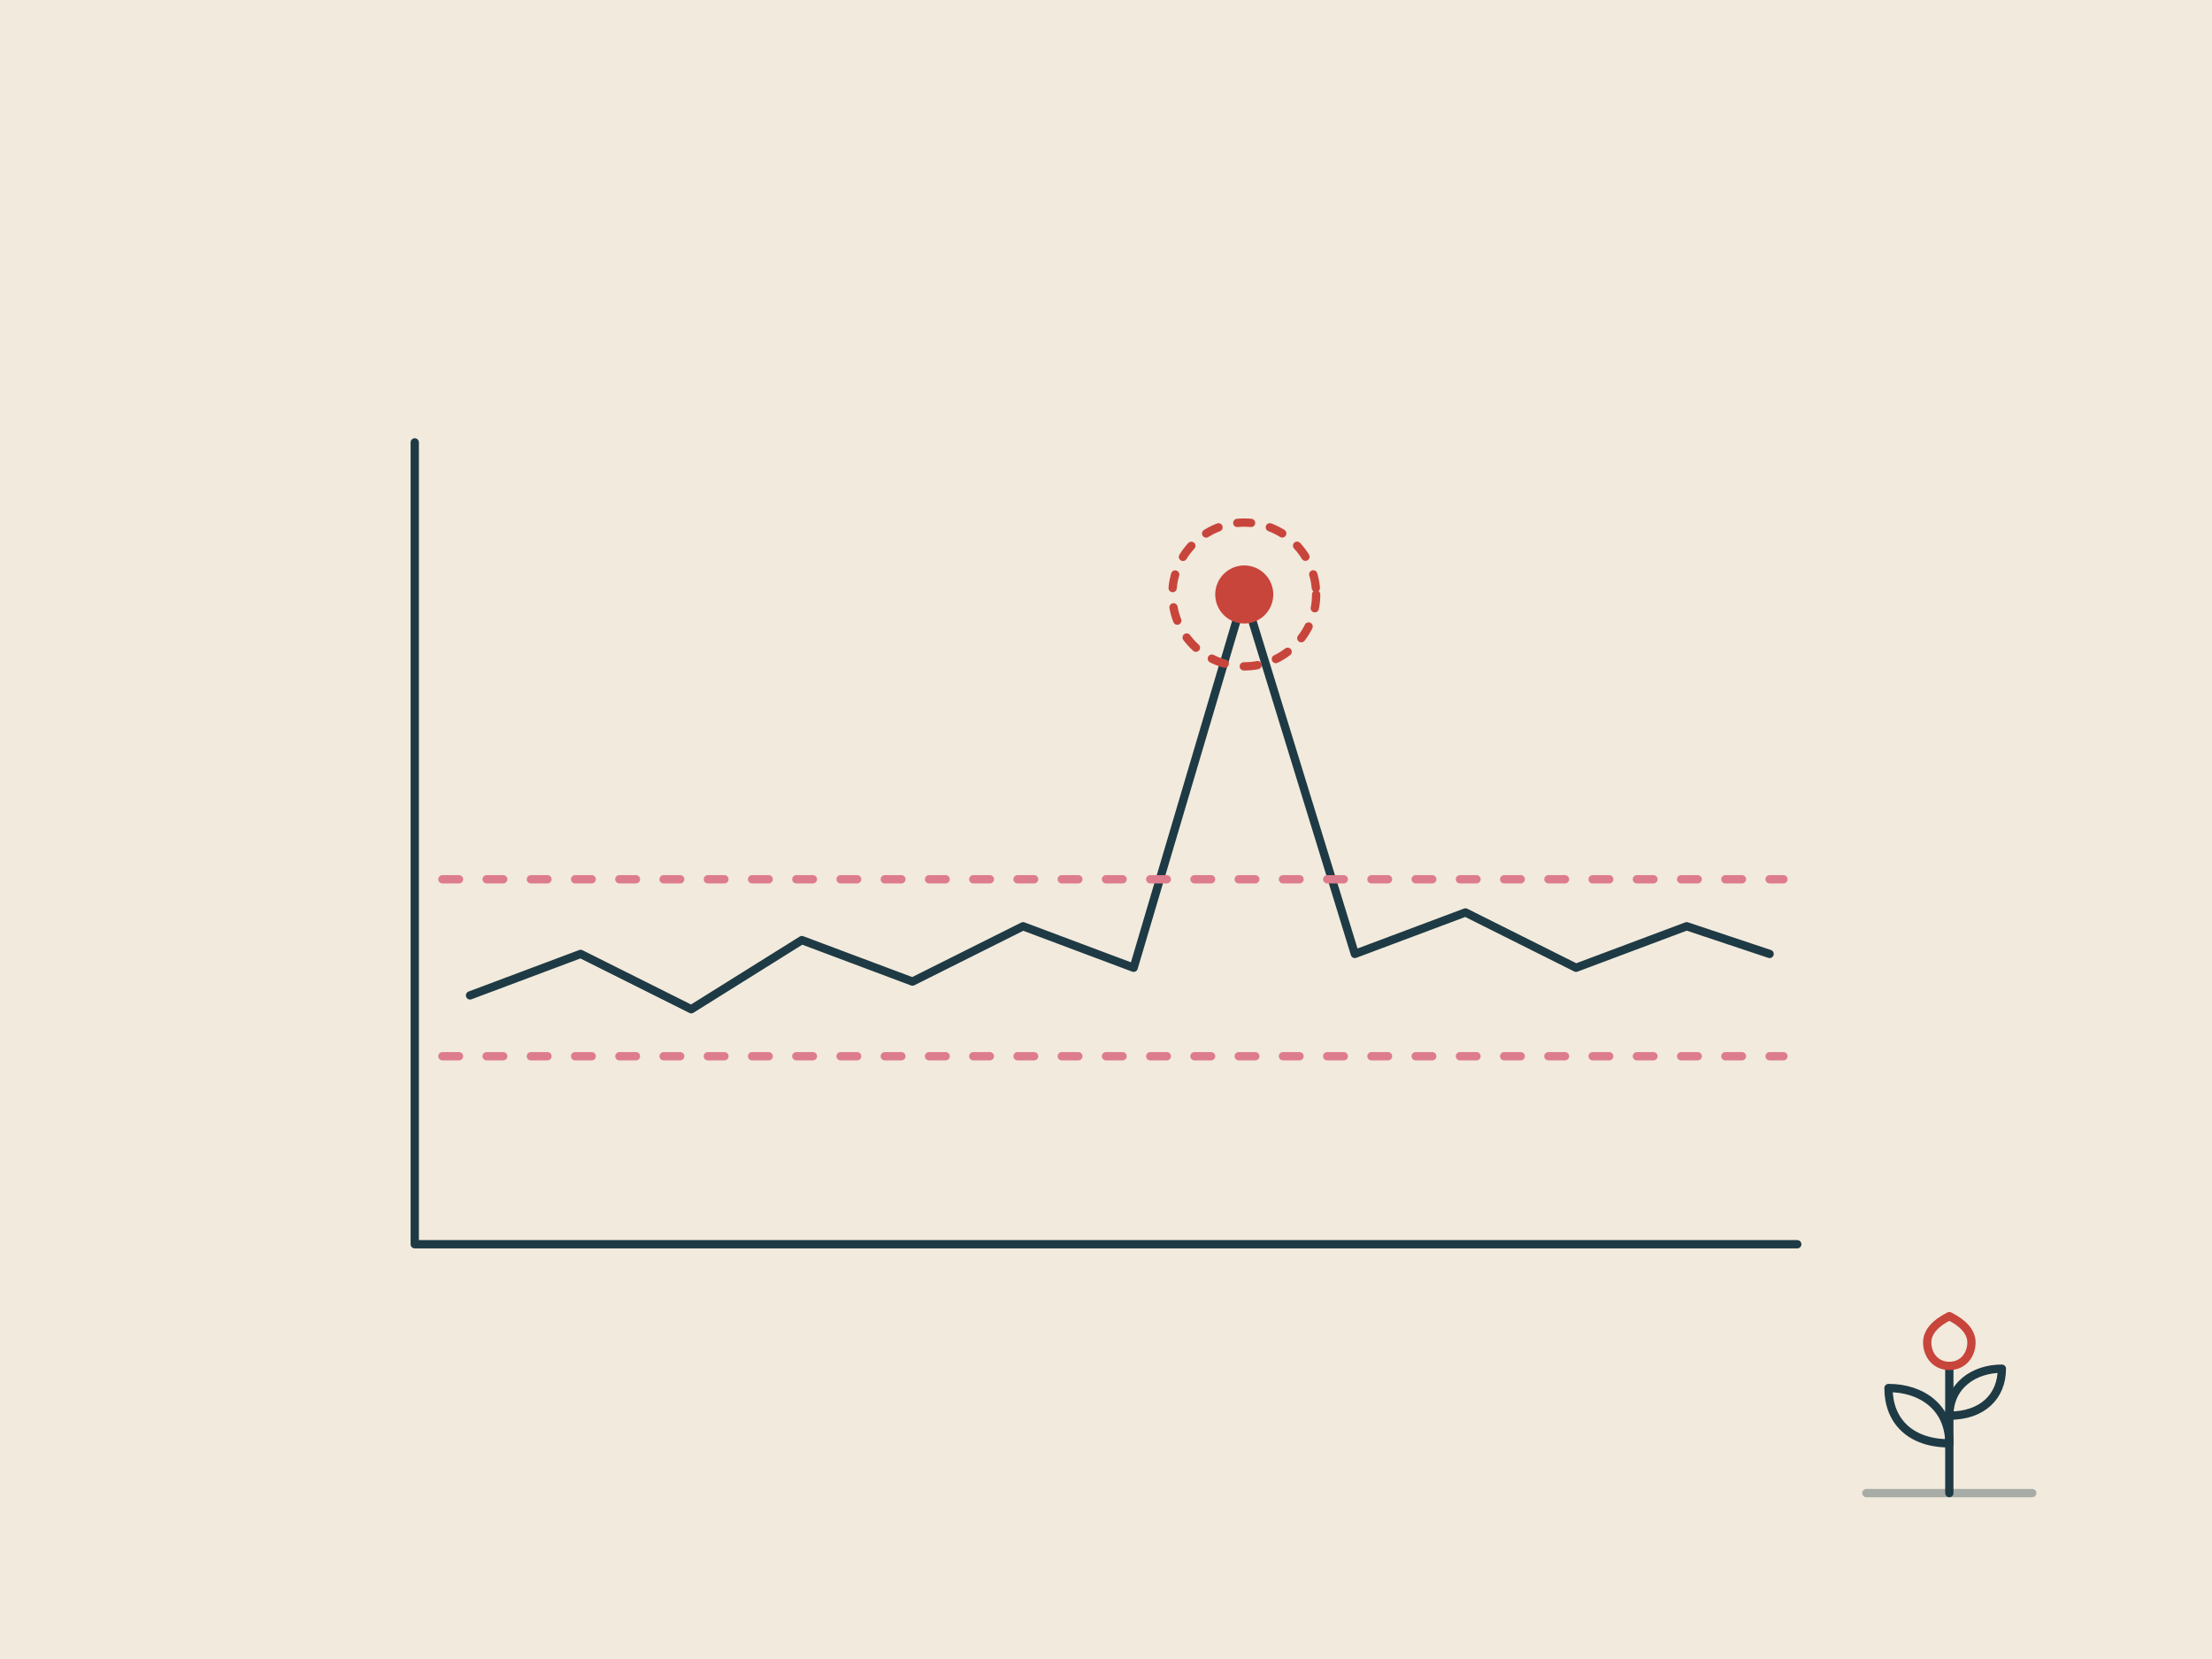
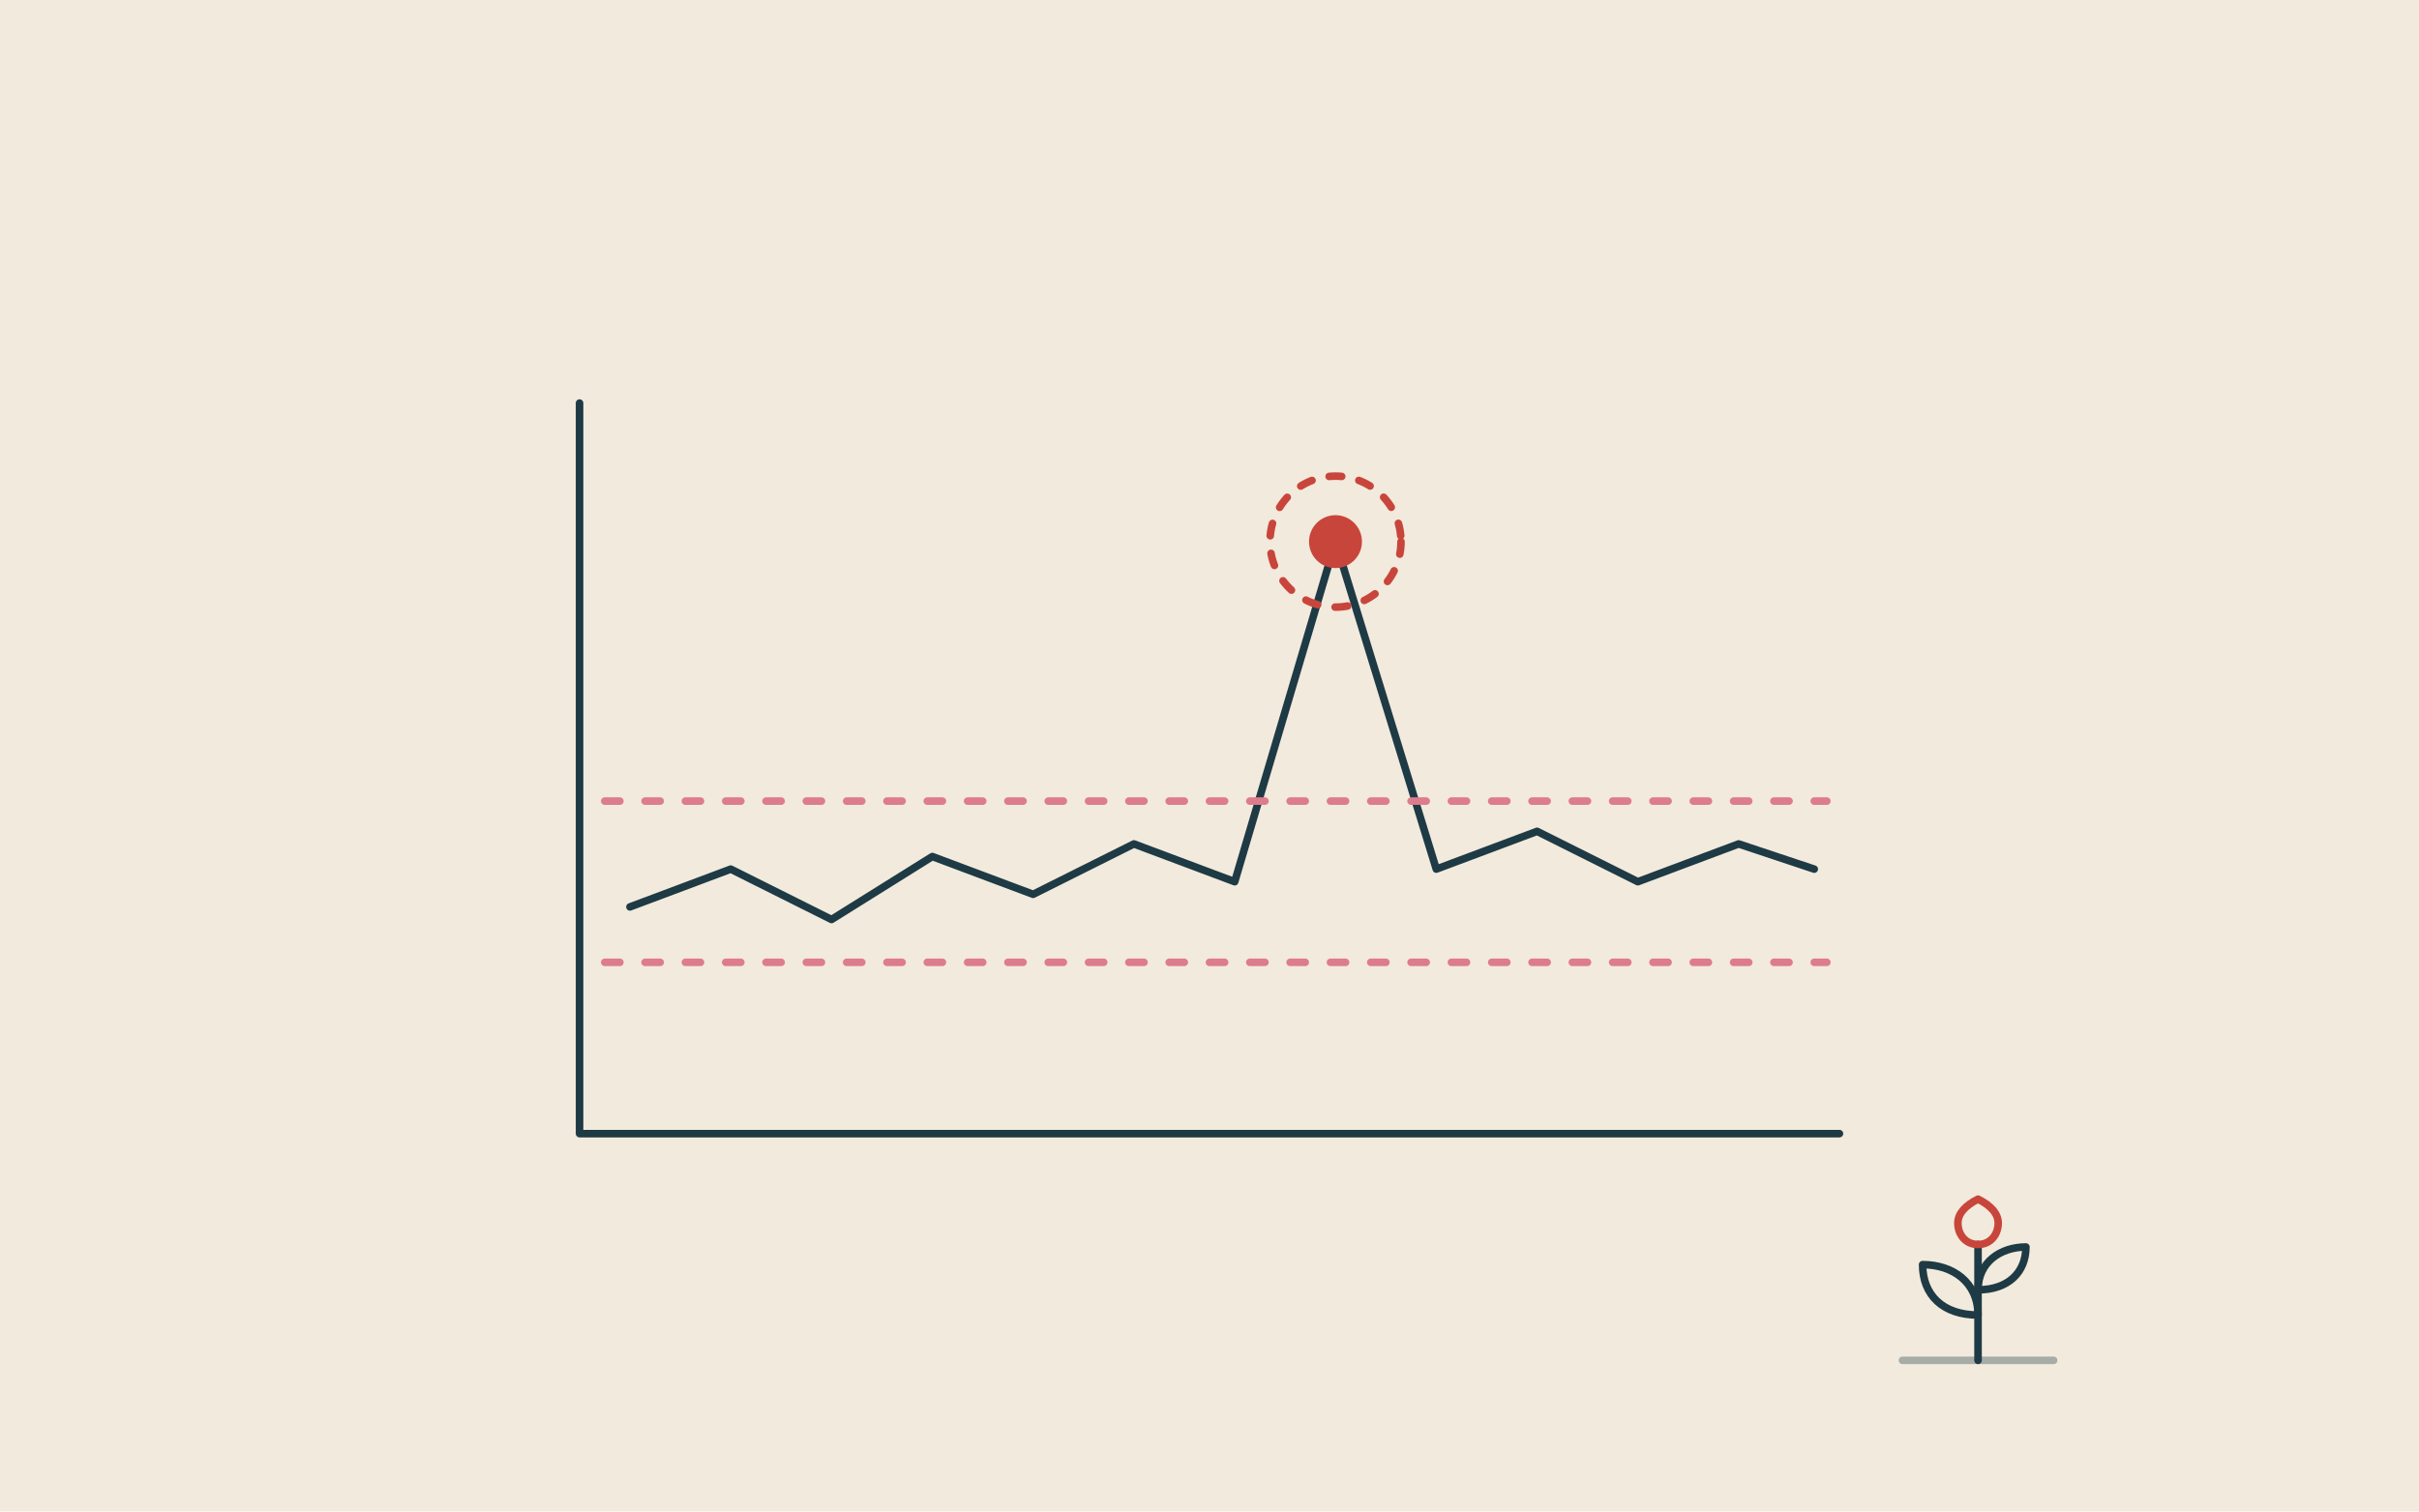
- <svg xmlns="http://www.w3.org/2000/svg" viewBox="0 0 800 600" fill="none" stroke-width="3" stroke-linecap="round" stroke-linejoin="round">
-   <rect width="800" height="600" fill="#F2EADC" stroke="none" />
+ <svg xmlns="http://www.w3.org/2000/svg" viewBox="-80 0 960 600" fill="none" stroke-width="3" stroke-linecap="round" stroke-linejoin="round">
+   <rect x="-80" width="960" height="600" fill="#F2EADC" stroke="none" />
  <g stroke="#1E3A45">
    <path d="M150 450H650M150 450V160" />
    <path d="M170 360L210 345L250 365L290 340L330 355L370 335L410 350L450 215L490 345L530 330L570 350L610 335L640 345" />
  </g>
  <g stroke="#DD7C8C" stroke-dasharray="6 10">
    <path d="M160 318H645M160 382H645" />
  </g>
  <circle cx="450" cy="215" r="9" fill="#C8453C" stroke="#C8453C" />
  <circle cx="450" cy="215" r="26" stroke="#C8453C" stroke-dasharray="5 7" />
  <g transform="translate(705 540)" stroke="#1E3A45">
    <path d="M-30 0h60" opacity=".35" />
    <path d="M0 0V-46" />
    <path d="M0-18c-14 0-22-8-22-20 12 0 22 7 22 20z" />
    <path d="M0-28c12 0 19-7 19-17-10 0-19 6-19 17z" />
    <path d="M0-46c-5 0-8-4-8-8.5 0-3.8 3-7 8-9.5 5 2.5 8 5.7 8 9.5 0 4.5-3 8.5-8 8.5z" stroke="#C8453C" />
  </g>
</svg>
